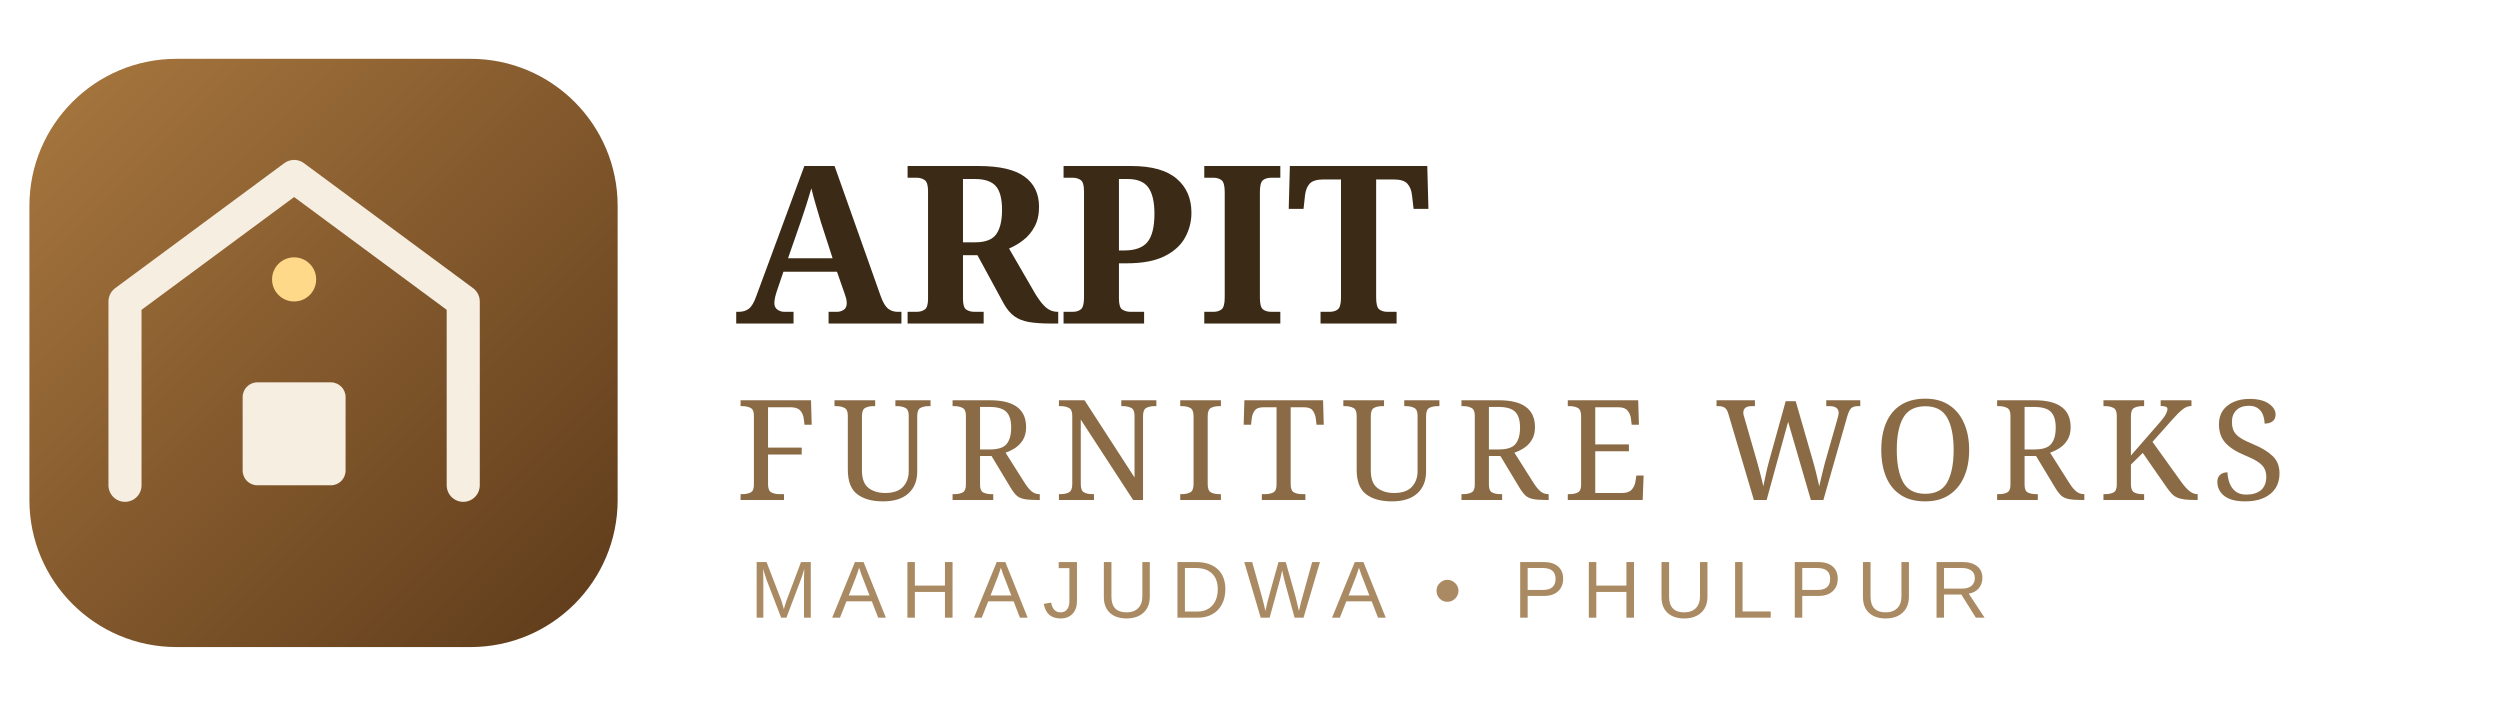
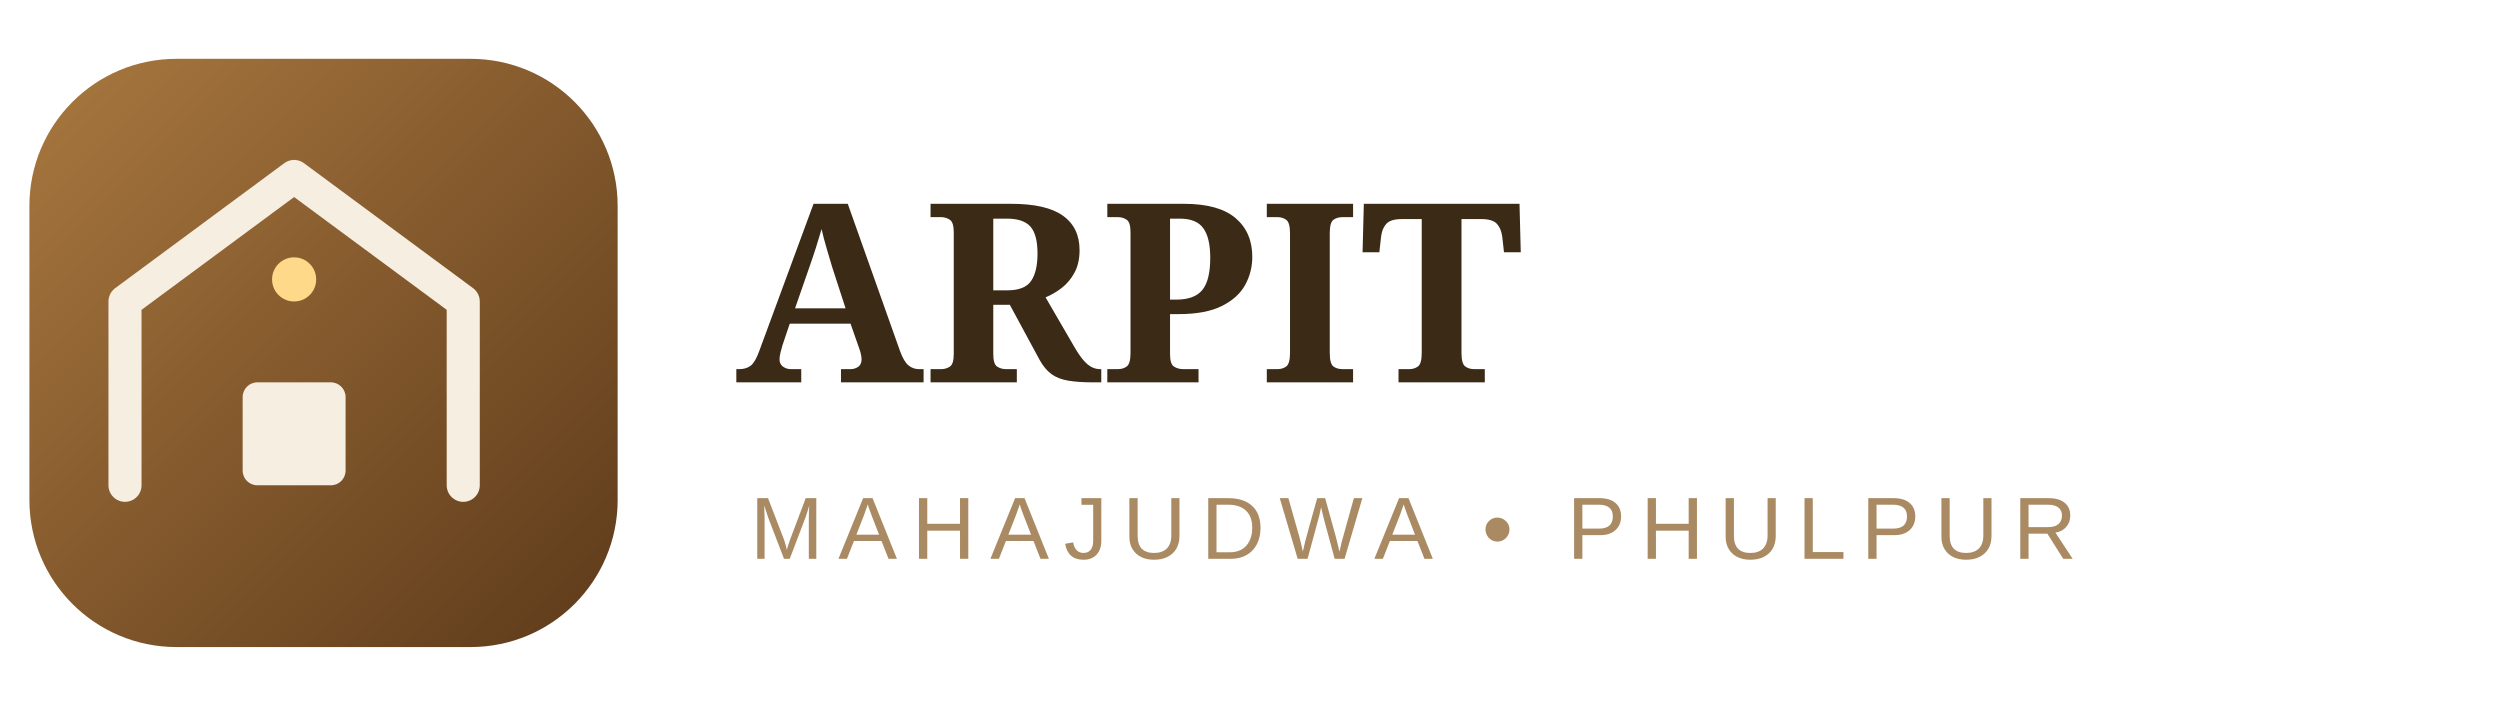
<svg xmlns="http://www.w3.org/2000/svg" viewBox="0 0 340 96">
  <defs>
    <linearGradient id="wood2" x1="0" y1="0" x2="1" y2="1">
      <stop offset="0" stop-color="#a9783f" />
      <stop offset="1" stop-color="#5d3a1a" />
    </linearGradient>
  </defs>
  <rect x="4" y="8" width="80" height="80" rx="20" fill="url(#wood2)" />
  <path d="M17 66V41l23-17 23 17v25" fill="none" stroke="#f7eee2" stroke-width="4.5" stroke-linejoin="round" stroke-linecap="round" />
  <rect x="33" y="52" width="14" height="14" rx="2" fill="#f7eee2" />
  <circle cx="40" cy="38" r="3" fill="#ffd98a" />
-   <text x="100" y="44" font-family="Georgia, serif" font-weight="bold" font-size="30" fill="#3a2a16">ARPIT</text>
-   <text x="100" y="68" font-family="Georgia, serif" font-size="19" letter-spacing="2" fill="#8a6b45">FURNITURE WORKS</text>
-   <text x="102" y="84" font-family="Arial, sans-serif" font-size="11" letter-spacing="2" fill="#a98a62">MAHAJUDWA • PHULPUR</text>
+   <text x="100" y="52" font-family="Georgia, serif" font-weight="bold" font-size="34" fill="#3a2a16">ARPIT</text>
+   <text x="102" y="76" font-family="Arial, sans-serif" font-size="12" letter-spacing="2" fill="#a98a62">MAHAJUDWA • PHULPUR</text>
</svg>
